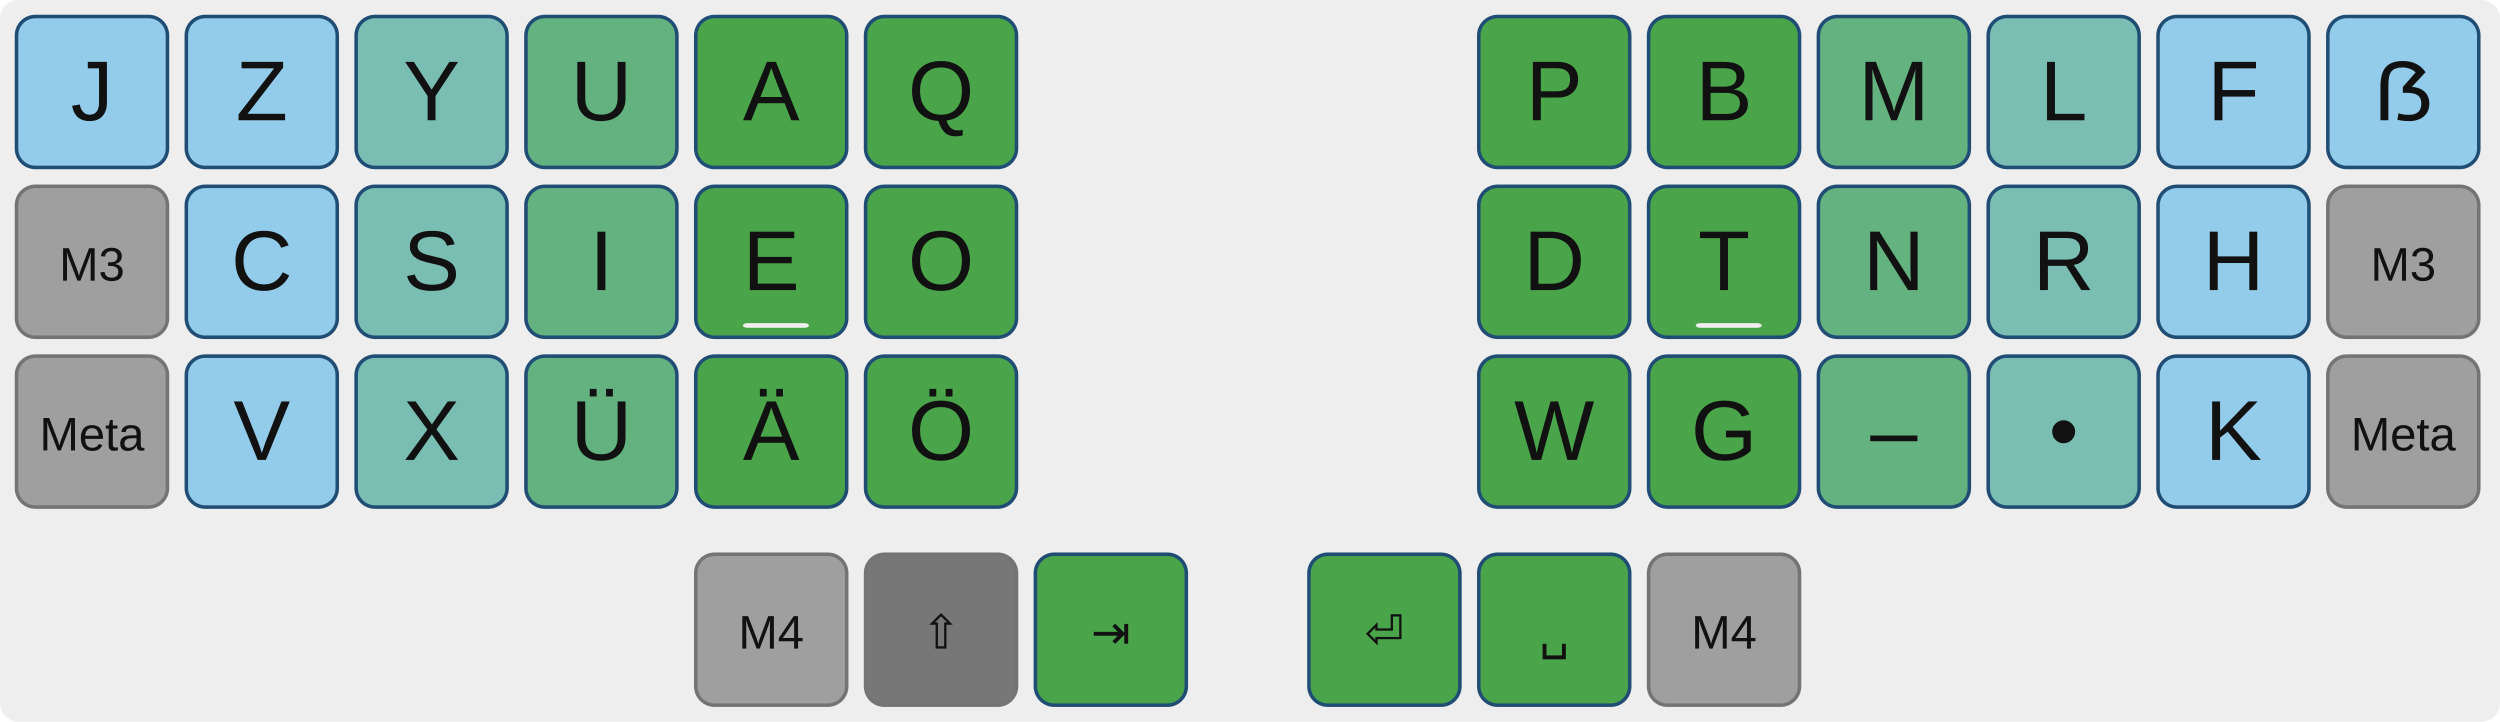
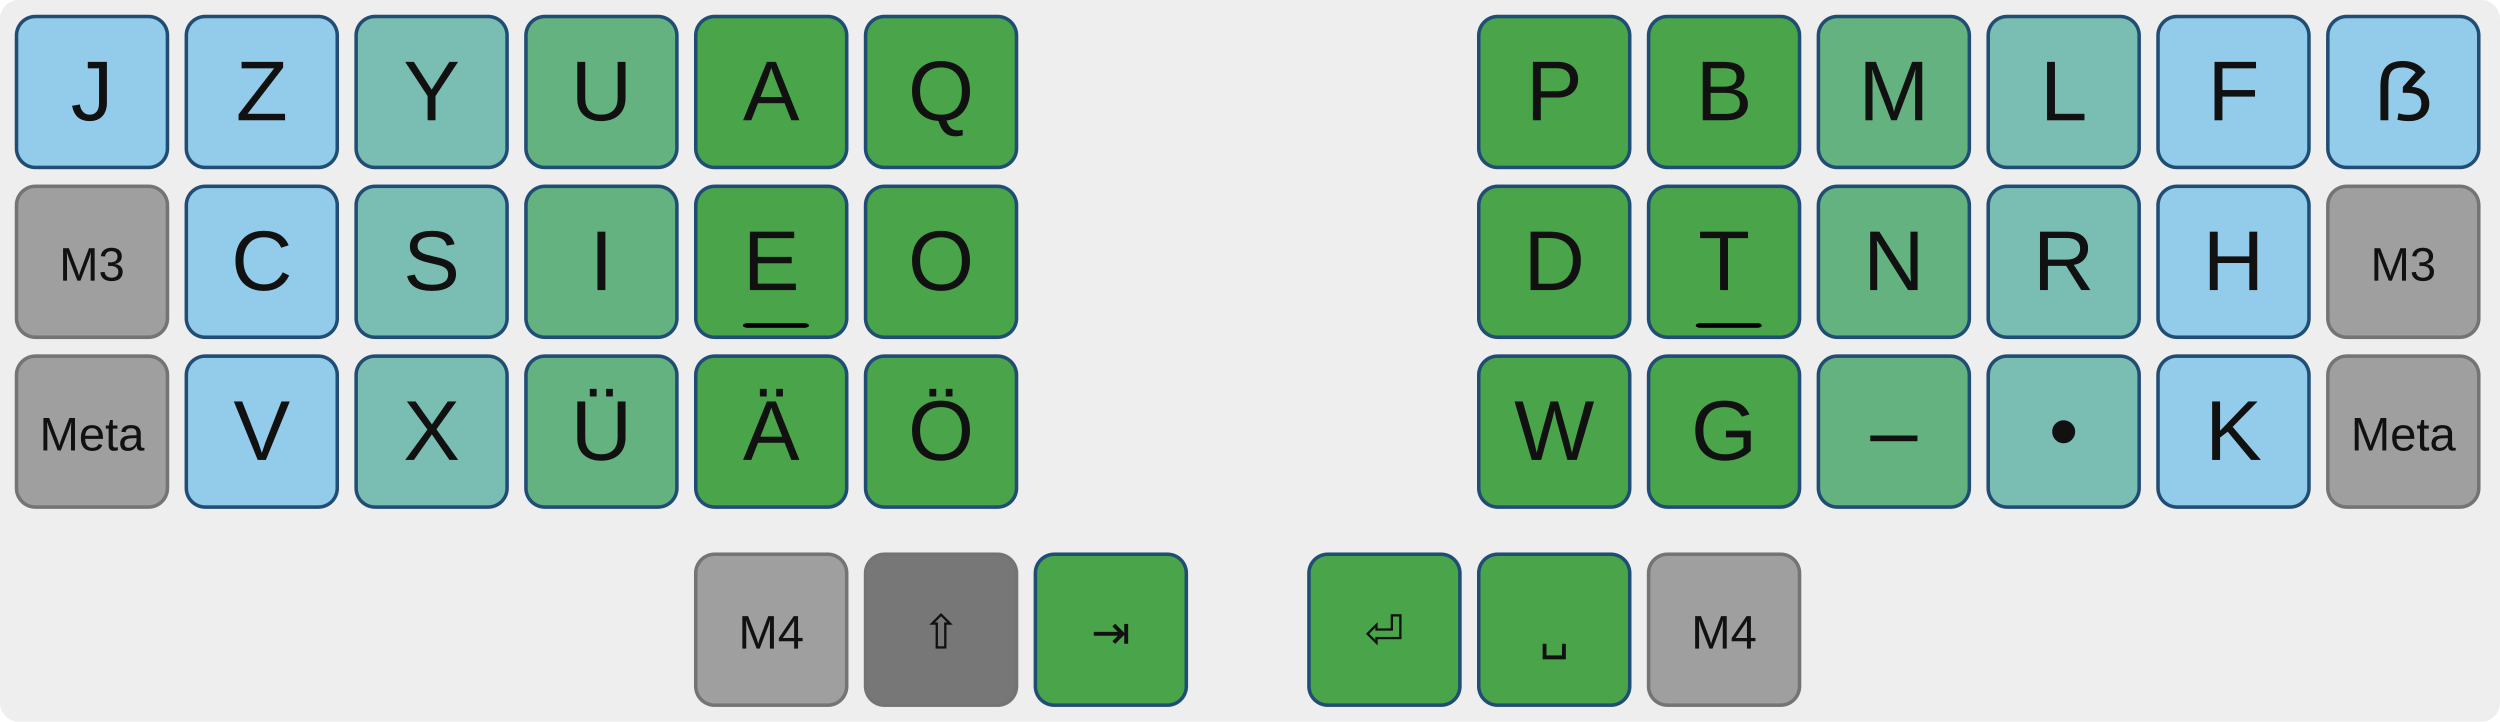
<svg xmlns="http://www.w3.org/2000/svg" xmlns:xlink="http://www.w3.org/1999/xlink" version="1.1" id="Ebene_1" height="153" width="530" viewBox="0 0 530 153" enable-background="new 0 0 535 0" xml:space="preserve">
  <defs id="defs">
    <style type="text/css" id="style46661">
  text.mod, text.key, text.dead {
    fill:#111;
    fill-opacity:1;
      stroke:none;
      font-style:normal;
      font-variant:normal;
      font-weight:normal;
      font-stretch:normal;
      display:inline;
      font-family:Arial;
      writing-mode:lr-tb;
  }

  text.key {
      font-family:Arial;
  }

  text.dead {
      font-family: Gentium Plus Compact;
  }

  text.space, text.dead, text.center, text.key, text.mod {
      text-align:center;
      text-anchor:middle;
  }

  text.key { font-size:18px; }
  text.dead { font-size:18px; }
  text.mod { font-size:10px; }
  text.big { font-size:12px; }

  .key {
  stroke-width:0.75;
  }

  .grey { fill:#949494; stroke:#696969; }
  .grey { fill:#9f9f9f; stroke:#747474; }

  .numpad { fill:#afaa9f; stroke:#747474; }

  /* bootstrap colors */
  .l5, .r5 { fill:#93CCEA; }
  .l4, .r4 { fill:#7abeb3; }
  .l3, .r3 { fill:#63b280; }
  .l2, .r2 { fill:#4aa44a; }
  .l1, .r1 { fill:#4aa44a; }

  /* btn bg hover, unused */
  .l2, .r2 { stroke:#3071a9; }
  .l3, .r3 { stroke:#449d44; }
  .l4, .r4 { stroke:#c9302c; }
  .l5, .r5 { stroke:#ec971f; }

  /* btn border hover */
  .l1, .r1 { stroke:#204d74; }
  .l2, .r2 { stroke:#204d74; }
  .l3, .r3 { stroke:#204d74; }
  .l4, .r4 { stroke:#204d74; }
  .l5, .r5 { stroke:#204d74; }

  

  .pressed {
    
    fill:#777;
  }
  </style>
    <g id="basekey">
      <rect width="32" height="32" rx="4" class="key" id="rect1" />
    </g>
    <g id="nub">
-       <rect width="14" height="1" rx="1" style="fill:#eee;" id="rect2" />
+       <rect width="14" height="1" rx="1" class="nubkey" id="rect2" />
    </g>
  </defs>
  <rect width="100%" height="100%" rx="4" style="fill:#eee" id="rect3" />
  <g transform="translate(3.5,3.5)" id="g62">
    <g transform="translate(0, 0)" id="g32">
      <g transform="translate(0, 0)" id="g5">
        <use xlink:href="#basekey" y="0" class="l5" id="use3" />
        <use xlink:href="#basekey" y="36" class="key grey" id="m3l" />
        <use xlink:href="#basekey" y="72" class="key grey" id="use4" />
        <path d="m 15.517,22.176 q -3.146,0 -3.735,-3.252 l 1.644,-0.272 q 0.158,1.02 0.712,1.591 0.554,0.571 1.389,0.571 0.914,0 1.441,-0.624 0.527,-0.633 0.527,-1.846 V 10.987 H 15.112 V 9.616 h 4.052 v 8.692 q 0,1.802 -0.976,2.839 -0.976,1.028 -2.672,1.028 z" id="text4" class="key" style="font-size:18px;font-family:Arial;text-align:center;text-anchor:middle;fill:#111111;stroke-width:0.75" aria-label="J" />
        <path d="m 15.724,56 v -4.59 q 0,-0.762 0.044,-1.465 -0.239,0.874 -0.43,1.367 L 13.561,56 h -0.654 l -1.802,-4.688 -0.273,-0.83 -0.161,-0.537 0.015,0.542 0.02,0.923 V 56 H 9.875 v -6.88 h 1.226 l 1.831,4.771 q 0.098,0.288 0.186,0.62 0.093,0.327 0.122,0.474 0.039,-0.195 0.161,-0.591 0.127,-0.4 0.171,-0.503 l 1.797,-4.771 h 1.196 V 56 Z m 6.782,-1.899 q 0,0.952 -0.605,1.475 -0.605,0.522 -1.729,0.522 -1.045,0 -1.67,-0.469 -0.62,-0.474 -0.737,-1.396 l 0.908,-0.083 q 0.176,1.221 1.499,1.221 0.664,0 1.04,-0.327 0.381,-0.327 0.381,-0.972 0,-0.562 -0.435,-0.874 -0.43,-0.317 -1.245,-0.317 h -0.498 v -0.762 h 0.479 q 0.723,0 1.118,-0.312 0.4,-0.317 0.4,-0.874 0,-0.552 -0.327,-0.869 -0.322,-0.322 -0.962,-0.322 -0.581,0 -0.942,0.298 -0.356,0.298 -0.415,0.84 l -0.884,-0.068 q 0.098,-0.845 0.698,-1.318 0.605,-0.474 1.553,-0.474 1.035,0 1.606,0.483 0.576,0.479 0.576,1.338 0,0.659 -0.371,1.074 -0.366,0.41 -1.069,0.557 v 0.02 q 0.771,0.083 1.201,0.518 0.43,0.435 0.43,1.094 z" id="m3ltxt" class="mod" style="font-size:10px;font-family:Arial;text-align:center;text-anchor:middle;fill:#111111" aria-label="M3" />
        <path d="m 11.554,92 v -4.59 q 0,-0.762 0.044,-1.465 -0.239,0.874 -0.43,1.367 L 9.391,92 H 8.737 l -1.802,-4.688 -0.273,-0.83 -0.161,-0.537 0.015,0.542 0.02,0.923 V 92 H 5.705 v -6.88 h 1.226 l 1.831,4.771 q 0.098,0.288 0.186,0.62 0.093,0.327 0.122,0.474 0.039,-0.195 0.161,-0.591 0.127,-0.4 0.171,-0.503 l 1.797,-4.771 h 1.196 V 92 Z m 3.008,-2.456 q 0,0.908 0.376,1.401 0.376,0.493 1.099,0.493 0.571,0 0.913,-0.229 0.347,-0.229 0.469,-0.581 l 0.771,0.22 q -0.474,1.25 -2.153,1.25 -1.172,0 -1.787,-0.698 -0.61,-0.698 -0.61,-2.075 0,-1.309 0.61,-2.007 0.615,-0.698 1.753,-0.698 2.329,0 2.329,2.808 v 0.117 z m 2.861,-0.674 q -0.073,-0.835 -0.425,-1.216 -0.352,-0.386 -1.011,-0.386 -0.64,0 -1.016,0.43 -0.371,0.425 -0.4,1.172 z m 4.058,3.091 q -0.435,0.117 -0.889,0.117 -1.055,0 -1.055,-1.196 v -3.525 h -0.61 v -0.64 h 0.645 l 0.259,-1.182 h 0.586 v 1.182 h 0.977 v 0.64 h -0.977 v 3.335 q 0,0.381 0.122,0.537 0.127,0.151 0.435,0.151 0.176,0 0.508,-0.068 z m 2.095,0.137 q -0.796,0 -1.196,-0.42 -0.4,-0.42 -0.4,-1.152 0,-0.82 0.537,-1.26 0.542,-0.439 1.743,-0.469 l 1.187,-0.02 v -0.288 q 0,-0.645 -0.273,-0.923 -0.273,-0.278 -0.859,-0.278 -0.591,0 -0.859,0.2 -0.269,0.2 -0.322,0.64 l -0.918,-0.083 q 0.225,-1.426 2.119,-1.426 0.996,0 1.499,0.459 0.503,0.454 0.503,1.318 v 2.275 q 0,0.391 0.103,0.591 0.103,0.195 0.391,0.195 0.127,0 0.288,-0.034 v 0.547 q -0.332,0.078 -0.679,0.078 -0.488,0 -0.713,-0.254 -0.22,-0.259 -0.249,-0.806 h -0.029 q -0.337,0.605 -0.786,0.859 -0.444,0.249 -1.084,0.249 z m 0.2,-0.659 q 0.483,0 0.859,-0.22 0.376,-0.22 0.591,-0.601 0.22,-0.386 0.22,-0.791 v -0.435 l -0.962,0.02 q -0.62,0.01 -0.942,0.127 -0.317,0.117 -0.488,0.361 -0.171,0.244 -0.171,0.64 0,0.43 0.229,0.664 0.234,0.234 0.664,0.234 z" id="text5" class="mod" style="font-size:10px;font-family:Arial;text-align:center;text-anchor:middle;fill:#111111" aria-label="Meta" />
      </g>
      <g transform="translate(36, 0)" id="g9">
        <use xlink:href="#basekey" y="0" class="l5" id="use5" />
        <use xlink:href="#basekey" y="36" class="l5" id="use6" />
        <use xlink:href="#basekey" y="72" class="l5" id="use7" />
        <path d="M 20.935,22 H 11.074 v -1.257 l 7.541,-9.756 H 11.715 V 9.616 h 8.807 v 1.222 l -7.541,9.791 h 7.954 z" id="text7" class="key" style="font-size:18px;font-family:Arial;text-align:center;text-anchor:middle;fill:#111111;stroke-width:0.75" aria-label="Z" />
        <path d="m 16.461,46.803 q -2.057,0 -3.199,1.327 -1.143,1.318 -1.143,3.621 0,2.276 1.187,3.665 1.195,1.38 3.226,1.38 2.602,0 3.911,-2.575 l 1.371,0.686 q -0.765,1.6 -2.153,2.435 -1.38,0.835 -3.208,0.835 -1.872,0 -3.243,-0.773 -1.362,-0.782 -2.083,-2.224 -0.712,-1.45 -0.712,-3.428 0,-2.962 1.6,-4.641 1.6,-1.679 4.43,-1.679 1.978,0 3.305,0.773 1.327,0.773 1.951,2.294 l -1.591,0.527 q -0.431,-1.081 -1.389,-1.652 -0.949,-0.571 -2.259,-0.571 z" id="text8" class="key" style="font-size:18px;font-family:Arial;text-align:center;text-anchor:middle;fill:#111111;stroke-width:0.75" aria-label="C" />
        <path d="M 16.87,94 H 15.13 L 10.076,81.616 h 1.767 l 3.428,8.719 0.738,2.188 0.738,-2.188 3.41,-8.719 h 1.767 z" id="text9" class="key" style="font-size:18px;font-family:Arial;text-align:center;text-anchor:middle;fill:#111111;stroke-width:0.75" aria-label="V" />
      </g>
      <g transform="translate(72, 0)" id="g13">
        <use xlink:href="#basekey" y="0" class="l4" id="use9" />
        <use xlink:href="#basekey" y="36" class="l4" id="use10" />
        <use xlink:href="#basekey" y="72" class="l4" id="use11" />
        <path d="M 16.826,16.867 V 22 H 15.156 V 16.867 L 10.393,9.616 h 1.846 l 3.771,5.897 3.753,-5.897 h 1.846 z" id="text11" class="key" style="font-size:18px;font-family:Arial;text-align:center;text-anchor:middle;fill:#111111;stroke-width:0.75" aria-label="Y" />
        <path d="m 21.177,54.581 q 0,1.714 -1.345,2.654 -1.336,0.94 -3.771,0.94 -4.526,0 -5.247,-3.146 l 1.626,-0.325 q 0.281,1.116 1.195,1.644 0.914,0.519 2.487,0.519 1.626,0 2.505,-0.554 0.888,-0.562 0.888,-1.644 0,-0.606 -0.281,-0.984 -0.272,-0.378 -0.773,-0.624 -0.501,-0.246 -1.195,-0.413 -0.694,-0.167 -1.538,-0.36 -1.468,-0.325 -2.232,-0.65 -0.756,-0.325 -1.195,-0.721 -0.439,-0.404 -0.677,-0.94 -0.229,-0.536 -0.229,-1.23 0,-1.591 1.213,-2.452 1.222,-0.861 3.489,-0.861 2.109,0 3.226,0.65 1.116,0.642 1.564,2.197 l -1.652,0.29 q -0.272,-0.984 -1.037,-1.424 -0.765,-0.448 -2.118,-0.448 -1.485,0 -2.268,0.492 -0.782,0.492 -0.782,1.468 0,0.571 0.299,0.949 0.308,0.369 0.879,0.633 0.571,0.255 2.276,0.633 0.571,0.132 1.134,0.272 0.571,0.132 1.09,0.325 0.519,0.185 0.967,0.439 0.457,0.255 0.791,0.624 0.334,0.369 0.519,0.87 0.193,0.501 0.193,1.178 z" id="text12" class="key" style="font-size:18px;font-family:Arial;text-align:center;text-anchor:middle;fill:#111111;stroke-width:0.75" aria-label="S" />
        <path d="M 19.771,94 16.053,88.586 12.256,94 h -1.854 l 4.711,-6.434 -4.351,-5.95 h 1.854 l 3.445,4.86 3.349,-4.86 h 1.854 L 17.028,87.505 21.625,94 Z" id="text13" class="key" style="font-size:18px;font-family:Arial;text-align:center;text-anchor:middle;fill:#111111;stroke-width:0.75" aria-label="X" />
      </g>
      <g transform="translate(108, 0)" id="g17">
        <use xlink:href="#basekey" y="0" class="l3" id="use13" />
        <use xlink:href="#basekey" y="36" class="l3" id="use14" />
        <use xlink:href="#basekey" y="72" class="l3" id="use15" />
        <path d="m 15.925,22.176 q -1.521,0 -2.654,-0.554 Q 12.137,21.068 11.513,20.014 10.889,18.959 10.889,17.5 V 9.616 h 1.679 v 7.743 q 0,1.696 0.861,2.575 0.861,0.879 2.487,0.879 1.67,0 2.593,-0.905 0.932,-0.914 0.932,-2.663 V 9.616 h 1.67 v 7.726 q 0,1.503 -0.642,2.593 -0.633,1.09 -1.802,1.67 -1.16,0.571 -2.742,0.571 z" id="text15" class="key" style="font-size:18px;font-family:Arial;text-align:center;text-anchor:middle;fill:#111111;stroke-width:0.75" aria-label="U" />
        <path d="M 15.161,58 V 45.616 h 1.679 V 58 Z" id="text16" class="key" style="font-size:18px;font-family:Arial;text-align:center;text-anchor:middle;fill:#111111;stroke-width:0.75" aria-label="I" />
        <path d="m 15.925,94.176 q -1.521,0 -2.654,-0.554 Q 12.137,93.068 11.513,92.014 10.889,90.959 10.889,89.5 v -7.884 h 1.679 v 7.743 q 0,1.696 0.861,2.575 0.861,0.879 2.487,0.879 1.67,0 2.593,-0.905 0.932,-0.914 0.932,-2.663 v -7.629 h 1.67 v 7.726 q 0,1.503 -0.642,2.593 -0.633,1.09 -1.802,1.67 -1.16,0.571 -2.742,0.571 z m 1.072,-13.623 v -1.617 h 1.433 v 1.617 z m -3.463,0 v -1.617 h 1.45 v 1.617 z" id="text17" class="key" style="font-size:18px;font-family:Arial;text-align:center;text-anchor:middle;fill:#111111;stroke-width:0.75" aria-label="Ü" />
      </g>
      <g transform="translate(144,0)" id="g21">
        <use xlink:href="#basekey" y="0" class="l2" id="use17" />
        <use xlink:href="#basekey" y="36" class="l2" id="use18" />
        <use xlink:href="#basekey" y="72" class="l2" id="use19" />
        <path d="M 20.254,22 18.839,18.379 H 13.196 L 11.772,22 H 10.032 L 15.086,9.616 h 1.907 L 21.968,22 Z m -4.236,-11.118 -0.079,0.246 Q 15.719,11.857 15.288,13 l -1.582,4.069 h 4.632 L 16.747,12.982 q -0.246,-0.606 -0.492,-1.371 z" id="text19" class="key" style="font-size:18px;font-family:Arial;text-align:center;text-anchor:middle;fill:#111111;stroke-width:0.75" aria-label="A" />
        <path d="M 11.474,58 V 45.616 h 9.396 v 1.371 h -7.717 v 3.973 h 7.189 v 1.354 h -7.189 v 4.315 h 8.077 V 58 Z" id="text20" class="key nubkey" style="font-size:18px;font-family:Arial;text-align:center;text-anchor:middle;fill:#111111;stroke-width:0.75" aria-label="E" />
        <path d="M 20.254,94 18.839,90.379 H 13.196 L 11.772,94 h -1.74 l 5.054,-12.384 h 1.907 L 21.968,94 Z m -4.236,-11.118 -0.079,0.246 Q 15.719,83.857 15.288,85 l -1.582,4.069 h 4.632 L 16.747,84.982 q -0.246,-0.606 -0.492,-1.371 z m 1.037,-2.329 v -1.617 h 1.433 v 1.617 z m -3.463,0 v -1.617 h 1.45 v 1.617 z" id="text21" class="key" style="font-size:18px;font-family:Arial;text-align:center;text-anchor:middle;fill:#111111;stroke-width:0.75" aria-label="Ä" />
        <use x="10" y="65" xlink:href="#nub" id="use21" />
      </g>
      <g transform="translate(180,0)" id="g26">
        <use xlink:href="#basekey" y="0" class="l2" id="use22" />
        <use xlink:href="#basekey" y="36" class="l2" id="use23" />
        <use xlink:href="#basekey" y="72" class="l2" id="use24" />
        <path d="m 22.139,15.751 q 0,2.619 -1.318,4.307 -1.318,1.688 -3.665,1.995 0.36,1.107 0.94,1.6 0.589,0.492 1.485,0.492 0.483,0 1.011,-0.114 v 1.178 q -0.817,0.193 -1.564,0.193 -1.327,0 -2.188,-0.756 -0.853,-0.747 -1.397,-2.505 -1.74,-0.088 -3.006,-0.879 -1.257,-0.8 -1.925,-2.215 -0.659,-1.424 -0.659,-3.296 0,-2.971 1.626,-4.641 1.626,-1.679 4.526,-1.679 1.89,0 3.278,0.756 1.389,0.747 2.118,2.18 0.738,1.433 0.738,3.384 z m -1.714,0 q 0,-2.312 -1.16,-3.63 -1.151,-1.318 -3.261,-1.318 -2.127,0 -3.287,1.301 -1.16,1.301 -1.16,3.647 0,2.329 1.169,3.7 1.178,1.362 3.261,1.362 2.145,0 3.287,-1.318 1.151,-1.327 1.151,-3.744 z" id="text24" class="key" style="font-size:18px;font-family:Arial;text-align:center;text-anchor:middle;fill:#111111;stroke-width:0.75" aria-label="Q" />
        <path d="m 22.139,51.751 q 0,1.942 -0.747,3.401 -0.738,1.459 -2.127,2.241 -1.389,0.782 -3.278,0.782 -1.907,0 -3.296,-0.773 -1.38,-0.773 -2.109,-2.232 -0.729,-1.468 -0.729,-3.419 0,-2.971 1.626,-4.641 1.626,-1.679 4.526,-1.679 1.89,0 3.278,0.756 1.389,0.747 2.118,2.18 0.738,1.433 0.738,3.384 z m -1.714,0 q 0,-2.312 -1.16,-3.63 -1.151,-1.318 -3.261,-1.318 -2.127,0 -3.287,1.301 -1.16,1.301 -1.16,3.647 0,2.329 1.169,3.7 1.178,1.362 3.261,1.362 2.145,0 3.287,-1.318 1.151,-1.327 1.151,-3.744 z" id="text25" class="key" style="font-size:18px;font-family:Arial;text-align:center;text-anchor:middle;fill:#111111;stroke-width:0.75" aria-label="O" />
        <path d="m 22.139,87.751 q 0,1.942 -0.747,3.401 -0.738,1.459 -2.127,2.241 -1.389,0.782 -3.278,0.782 -1.907,0 -3.296,-0.773 -1.38,-0.773 -2.109,-2.232 -0.729,-1.468 -0.729,-3.419 0,-2.971 1.626,-4.641 1.626,-1.679 4.526,-1.679 1.89,0 3.278,0.756 1.389,0.747 2.118,2.18 0.738,1.433 0.738,3.384 z m -1.714,0 q 0,-2.312 -1.16,-3.63 -1.151,-1.318 -3.261,-1.318 -2.127,0 -3.287,1.301 -1.16,1.301 -1.16,3.647 0,2.329 1.169,3.7 1.178,1.362 3.261,1.362 2.145,0 3.287,-1.318 1.151,-1.327 1.151,-3.744 z m -3.428,-7.198 v -1.617 h 1.433 v 1.617 z m -3.463,0 v -1.617 h 1.45 v 1.617 z" id="text26" class="key" style="font-size:18px;font-family:Arial;text-align:center;text-anchor:middle;fill:#111111;stroke-width:0.75" aria-label="Ö" />
      </g>
      <g transform="translate(144, 114)" id="g31">
        <g transform="rotate(0)" id="g30">
          <use xlink:href="#basekey" x="0" class="key grey" id="use26" />
          <path d="m 15.724,20 v -4.59 q 0,-0.762 0.044,-1.465 -0.239,0.874 -0.43,1.367 L 13.561,20 h -0.654 l -1.802,-4.688 -0.273,-0.83 -0.161,-0.537 0.015,0.542 0.02,0.923 V 20 H 9.875 v -6.88 h 1.226 l 1.831,4.771 q 0.098,0.288 0.186,0.62 0.093,0.327 0.122,0.474 0.039,-0.195 0.161,-0.591 0.127,-0.4 0.171,-0.503 l 1.797,-4.771 h 1.196 V 20 Z m 5.962,-1.558 V 20 H 20.856 V 18.442 H 17.614 v -0.684 l 3.149,-4.639 h 0.923 v 4.629 h 0.967 v 0.693 z m -0.83,-4.331 q -0.01,0.029 -0.137,0.259 -0.127,0.229 -0.19,0.322 l -1.763,2.598 -0.264,0.361 -0.078,0.098 h 2.432 z" id="m4ltxt" class="mod" style="font-size:10px;font-family:Arial;text-align:center;text-anchor:middle;fill:#111111" aria-label="M4" />
          <g transform="translate(36, 0) rotate(0)" id="g29">
            <use xlink:href="#basekey" x="0" class="key grey pressed" id="use27" />
            <path d="M 17.299,14.453 16,13.154 14.701,14.453 h 0.64 v 5.059 h 1.318 V 14.453 Z M 13.52,14.941 16,12.461 18.48,14.941 H 17.147 V 20 h -2.295 v -5.059 z" id="shiftltxt" class="mod" style="font-size:10px;font-family:Arial;text-align:center;text-anchor:middle;fill:#111111" aria-label="⇧" />
            <g transform="translate(36, 0) rotate(0)" id="g28">
              <use xlink:href="#basekey" x="0" class="l1" id="use28" />
              <path d="m 12.382,16.45 h 5.088 l -1.143,-1.143 0.586,-0.586 1.924,1.924 v -1.875 h 0.83 v 4.199 h -0.83 v -1.885 l -1.924,1.924 -0.586,-0.586 1.143,-1.143 h -5.088 z" id="text28" class="mod" style="font-size:10px;font-family:Arial;text-align:center;text-anchor:middle;fill:#111111" aria-label="⇥" />
            </g>
          </g>
        </g>
      </g>
    </g>
    <g transform="translate(310,0)" id="g61">
      <g transform="translate(36, 114)" id="g37">
        <g transform="rotate(0, 36, 0)" id="g36">
          <use xlink:href="#basekey" x="0" class="key grey" id="use32" />
          <path d="m 15.724,20 v -4.59 q 0,-0.762 0.044,-1.465 -0.239,0.874 -0.43,1.367 L 13.561,20 h -0.654 l -1.802,-4.688 -0.273,-0.83 -0.161,-0.537 0.015,0.542 0.02,0.923 V 20 H 9.875 v -6.88 h 1.226 l 1.831,4.771 q 0.098,0.288 0.186,0.62 0.093,0.327 0.122,0.474 0.039,-0.195 0.161,-0.591 0.127,-0.4 0.171,-0.503 l 1.797,-4.771 h 1.196 V 20 Z m 5.962,-1.558 V 20 H 20.856 V 18.442 H 17.614 v -0.684 l 3.149,-4.639 h 0.923 v 4.629 h 0.967 v 0.693 z m -0.83,-4.331 q -0.01,0.029 -0.137,0.259 -0.127,0.229 -0.19,0.322 l -1.763,2.598 -0.264,0.361 -0.078,0.098 h 2.432 z" id="m4rtxt" class="mod" style="font-size:10px;font-family:Arial;text-align:center;text-anchor:middle;fill:#111111" aria-label="M4" />
          <g transform="translate(-36, 0) rotate(0, 36, 0)" id="g35">
            <use xlink:href="#basekey" x="0" class="l1" id="use33" />
            <path d="m 14.359,21.445 h 3.281 v -2.461 h 0.82 v 3.291 h -4.922 v -3.291 h 0.82 z" id="text33" class="mod space" style="font-size:10px;font-family:Arial;text-align:center;text-anchor:middle;fill:#111111" aria-label="␣" />
            <g transform="translate(-36, 0) rotate(0, 36, 0)" id="g34">
              <use xlink:href="#basekey" x="0" class="l1" id="use34" />
              <path d="m 14.56,19.346 -2.48,-2.48 2.48,-2.48 v 1.333 h 2.769 v -3.008 h 2.295 l -0.005,5.303 H 14.56 Z m -0.488,-3.14 v -0.64 l -1.299,1.299 1.299,1.299 v -0.64 h 5.059 l 0.005,-4.326 h -1.318 l -0.005,3.008 z" id="returntxt" class="mod" style="font-size:10px;font-family:Arial;text-align:center;text-anchor:middle;fill:#111111" aria-label="⏎" />
            </g>
          </g>
        </g>
      </g>
      <g transform="translate(0,0)" id="g41">
        <use xlink:href="#basekey" y="0" class="l2" id="use37" />
        <use xlink:href="#basekey" y="36" class="l2" id="use38" />
        <use xlink:href="#basekey" y="72" class="l2" id="use39" />
        <path d="m 21.054,13.343 q 0,1.758 -1.151,2.795 -1.143,1.037 -3.111,1.037 H 13.152 V 22 H 11.474 V 9.616 h 5.212 q 2.083,0 3.226,0.976 1.143,0.976 1.143,2.751 z m -1.688,0.018 q 0,-2.399 -2.883,-2.399 h -3.331 v 4.887 h 3.401 q 2.812,0 2.812,-2.487 z" id="text39" class="key" style="font-size:18px;font-family:Arial;text-align:center;text-anchor:middle;fill:#111111;stroke-width:0.75" aria-label="P" />
        <path d="m 21.638,51.681 q 0,1.916 -0.747,3.357 -0.747,1.433 -2.118,2.197 Q 17.402,58 15.609,58 H 10.977 V 45.616 h 4.096 q 3.146,0 4.852,1.582 1.714,1.573 1.714,4.482 z m -1.688,0 q 0,-2.303 -1.266,-3.507 -1.257,-1.213 -3.647,-1.213 h -2.382 v 9.694 h 2.76 q 1.362,0 2.391,-0.598 1.037,-0.598 1.591,-1.723 0.554,-1.125 0.554,-2.654 z" id="text40" class="key" style="font-size:18px;font-family:Arial;text-align:center;text-anchor:middle;fill:#111111;stroke-width:0.75" aria-label="D" />
        <path d="M 20.786,94 H 18.782 L 16.637,86.134 Q 16.426,85.396 16.022,83.488 15.793,84.508 15.635,85.193 15.477,85.879 13.236,94 H 11.232 L 7.584,81.616 h 1.749 l 2.224,7.866 q 0.396,1.477 0.729,3.041 0.211,-0.967 0.483,-2.109 0.281,-1.143 2.443,-8.798 h 1.608 l 2.153,7.708 q 0.492,1.89 0.773,3.199 l 0.079,-0.308 q 0.237,-1.011 0.387,-1.644 0.149,-0.642 2.47,-8.956 h 1.749 z" id="text41" class="key" style="font-size:18px;font-family:Arial;text-align:center;text-anchor:middle;fill:#111111;stroke-width:0.75" aria-label="W" />
      </g>
      <g transform="translate(36,0)" id="g45">
        <use xlink:href="#basekey" y="0" class="r2" id="use41" />
        <use xlink:href="#basekey" y="36" class="r2" id="use42" />
        <use xlink:href="#basekey" y="72" class="r2" id="use43" />
        <path d="m 21.054,18.511 q 0,1.652 -1.204,2.575 Q 18.646,22 16.501,22 H 11.474 V 9.616 h 4.5 q 4.359,0 4.359,3.006 0,1.099 -0.615,1.846 -0.615,0.747 -1.74,1.002 1.477,0.176 2.276,0.993 0.8,0.809 0.8,2.048 z m -2.408,-5.687 q 0,-1.002 -0.686,-1.433 -0.686,-0.431 -1.986,-0.431 h -2.821 v 3.92 h 2.821 q 1.345,0 2.004,-0.501 0.668,-0.51 0.668,-1.556 z m 0.712,5.555 q 0,-2.188 -3.076,-2.188 h -3.129 v 4.465 h 3.261 q 1.538,0 2.241,-0.571 0.703,-0.571 0.703,-1.705 z" id="text43" class="key" style="font-size:18px;font-family:Arial;text-align:center;text-anchor:middle;fill:#111111;stroke-width:0.75" aria-label="B" />
        <path d="M 16.831,46.987 V 58 H 15.161 V 46.987 h -4.254 v -1.371 h 10.178 v 1.371 z" id="text44" class="key nubkey" style="font-size:18px;font-family:Arial;text-align:center;text-anchor:middle;fill:#111111;stroke-width:0.75" aria-label="T" />
        <path d="m 9.905,87.751 q 0,-3.015 1.617,-4.667 1.617,-1.652 4.544,-1.652 2.057,0 3.34,0.694 1.283,0.694 1.978,2.224 l -1.6,0.475 q -0.527,-1.055 -1.459,-1.538 -0.923,-0.483 -2.303,-0.483 -2.145,0 -3.278,1.301 -1.134,1.292 -1.134,3.647 0,2.347 1.204,3.709 1.204,1.354 3.331,1.354 1.213,0 2.259,-0.369 1.055,-0.369 1.705,-1.002 v -2.232 h -3.7 v -1.406 h 5.247 v 4.271 q -0.984,1.002 -2.417,1.556 -1.424,0.545 -3.094,0.545 -1.942,0 -3.349,-0.773 -1.406,-0.773 -2.153,-2.224 -0.738,-1.459 -0.738,-3.428 z" id="text45" class="key" style="font-size:18px;font-family:Arial;text-align:center;text-anchor:middle;fill:#111111;stroke-width:0.75" aria-label="G" />
        <use x="10" y="65" xlink:href="#nub" id="use45" />
      </g>
      <g transform="translate(72,0)" id="g50">
        <use xlink:href="#basekey" y="0" class="r3" id="use46" />
        <use xlink:href="#basekey" y="36" class="r3" id="use47" />
        <use xlink:href="#basekey" y="72" class="r3" id="use48" />
        <path d="m 20.509,22 v -8.262 q 0,-1.371 0.079,-2.637 -0.431,1.573 -0.773,2.461 L 16.615,22 H 15.438 l -3.243,-8.438 -0.492,-1.494 -0.29,-0.967 0.026,0.976 0.035,1.661 V 22 H 9.979 V 9.616 h 2.206 l 3.296,8.587 q 0.176,0.519 0.334,1.116 0.167,0.589 0.22,0.853 0.07,-0.352 0.29,-1.063 0.229,-0.721 0.308,-0.905 l 3.234,-8.587 h 2.153 V 22 Z" id="text48" class="key" style="font-size:18px;font-family:Arial;text-align:center;text-anchor:middle;fill:#111111;stroke-width:0.75" aria-label="M" />
        <path d="m 19.01,58 -6.627,-10.547 0.044,0.853 0.044,1.468 V 58 h -1.494 V 45.616 h 1.951 l 6.697,10.617 Q 19.52,54.511 19.52,53.737 v -8.121 h 1.512 V 58 Z" id="text49" class="key" style="font-size:18px;font-family:Arial;text-align:center;text-anchor:middle;fill:#111111;stroke-width:0.75" aria-label="N" />
        <path d="m 10.995,90.036 v -1.204 h 10.002 v 1.204 z" id="text50" class="key" style="font-size:18px;font-family:Arial;text-align:center;text-anchor:middle;fill:#111111;stroke-width:0.75" aria-label="–" />
      </g>
      <g transform="translate(108,0)" id="g54">
        <use xlink:href="#basekey" y="0" class="r4" id="use50" />
        <use xlink:href="#basekey" y="36" class="r4" id="use51" />
        <use xlink:href="#basekey" y="72" class="r4" id="use52" />
        <path d="M 12.471,22 V 9.616 h 1.679 V 20.629 h 6.258 V 22 Z" id="text52" class="key" style="font-size:18px;font-family:Arial;text-align:center;text-anchor:middle;fill:#111111;stroke-width:0.75" aria-label="L" />
        <path d="M 19.731,58 16.514,52.858 H 12.656 V 58 H 10.977 V 45.616 h 5.827 q 2.092,0 3.226,0.94 1.143,0.932 1.143,2.602 0,1.38 -0.809,2.32 -0.8,0.94 -2.215,1.187 L 21.665,58 Z m -0.246,-8.824 q 0,-1.081 -0.738,-1.644 -0.729,-0.571 -2.109,-0.571 h -3.981 v 4.57 h 4.052 q 1.327,0 2.048,-0.615 0.729,-0.624 0.729,-1.74 z" id="text53" class="key" style="font-size:18px;font-family:Arial;text-align:center;text-anchor:middle;fill:#111111;stroke-width:0.75" aria-label="R" />
        <path d="m 18.439,88.006 q 0,0.993 -0.721,1.731 -0.712,0.738 -1.749,0.738 -0.993,0 -1.705,-0.729 -0.703,-0.729 -0.703,-1.74 0,-1.011 0.712,-1.705 0.712,-0.703 1.696,-0.703 1.02,0 1.74,0.712 0.729,0.703 0.729,1.696 z" id="text54" class="key" style="font-size:18px;font-family:Arial;text-align:center;text-anchor:middle;fill:#111111;stroke-width:0.75" aria-label="•" />
      </g>
      <g transform="translate(144,0)" id="g58">
        <use xlink:href="#basekey" y="0" class="r5" id="use54" />
        <use xlink:href="#basekey" y="36" class="r5" id="use55" />
        <use xlink:href="#basekey" y="72" class="r5" id="use56" />
        <path d="m 13.658,10.987 v 4.605 h 6.908 v 1.389 H 13.658 V 22 H 11.979 V 9.616 h 8.798 v 1.371 z" id="text56" class="key" style="font-size:18px;font-family:Arial;text-align:center;text-anchor:middle;fill:#111111;stroke-width:0.75" aria-label="F" />
        <path d="M 19.353,58 V 52.261 H 12.656 V 58 H 10.977 V 45.616 h 1.679 v 5.238 h 6.697 v -5.238 h 1.679 V 58 Z" id="text57" class="key" style="font-size:18px;font-family:Arial;text-align:center;text-anchor:middle;fill:#111111;stroke-width:0.75" aria-label="H" />
        <path d="m 19.718,94 -4.948,-5.977 -1.617,1.23 V 94 H 11.474 V 81.616 h 1.679 v 6.205 l 5.968,-6.205 h 1.978 L 15.824,86.995 21.801,94 Z" id="text58" class="key" style="font-size:18px;font-family:Arial;text-align:center;text-anchor:middle;fill:#111111;stroke-width:0.75" aria-label="K" />
      </g>
      <g transform="translate(180,0)" id="g60">
        <use xlink:href="#basekey" y="0" class="r5" id="use58" />
        <use xlink:href="#basekey" y="36" class="key grey" id="m3r" />
        <use xlink:href="#basekey" y="72" class="key grey" id="use59" />
        <path d="m 21.515,18.484 q 0,1.125 -0.527,1.96 -0.519,0.835 -1.494,1.283 -0.967,0.448 -2.215,0.448 -1.389,0 -2.531,-0.281 l 0.237,-1.389 q 0.94,0.343 2.188,0.343 1.354,0 2.004,-0.624 0.65,-0.624 0.65,-1.74 0,-1.23 -0.738,-1.767 -0.738,-0.545 -2.584,-0.545 h -0.606 v -1.23 l 2.716,-3.085 q -0.439,-0.483 -1.195,-0.765 -0.756,-0.29 -1.512,-0.29 -0.87,0 -1.459,0.202 -0.589,0.202 -0.94,0.615 -0.352,0.413 -0.519,1.107 -0.158,0.694 -0.158,2.013 V 22 h -1.679 v -7.102 q 0,-2.892 1.134,-4.175 1.143,-1.292 3.639,-1.292 3.129,0 4.799,2.364 l -2.909,3.12 q 1.758,0.123 2.725,1.055 0.976,0.932 0.976,2.514 z" id="text59" class="key" style="font-size:18px;font-family:Arial;text-align:center;text-anchor:middle;fill:#111111;stroke-width:0.75" aria-label="ẞ" />
        <path d="m 15.724,56 v -4.59 q 0,-0.762 0.044,-1.465 -0.239,0.874 -0.43,1.367 L 13.561,56 h -0.654 l -1.802,-4.688 -0.273,-0.83 -0.161,-0.537 0.015,0.542 0.02,0.923 V 56 H 9.875 v -6.88 h 1.226 l 1.831,4.771 q 0.098,0.288 0.186,0.62 0.093,0.327 0.122,0.474 0.039,-0.195 0.161,-0.591 0.127,-0.4 0.171,-0.503 l 1.797,-4.771 h 1.196 V 56 Z m 6.782,-1.899 q 0,0.952 -0.605,1.475 -0.605,0.522 -1.729,0.522 -1.045,0 -1.67,-0.469 -0.62,-0.474 -0.737,-1.396 l 0.908,-0.083 q 0.176,1.221 1.499,1.221 0.664,0 1.04,-0.327 0.381,-0.327 0.381,-0.972 0,-0.562 -0.435,-0.874 -0.43,-0.317 -1.245,-0.317 h -0.498 v -0.762 h 0.479 q 0.723,0 1.118,-0.312 0.4,-0.317 0.4,-0.874 0,-0.552 -0.327,-0.869 -0.322,-0.322 -0.962,-0.322 -0.581,0 -0.942,0.298 -0.356,0.298 -0.415,0.84 l -0.884,-0.068 q 0.098,-0.845 0.698,-1.318 0.605,-0.474 1.553,-0.474 1.035,0 1.606,0.483 0.576,0.479 0.576,1.338 0,0.659 -0.371,1.074 -0.366,0.41 -1.069,0.557 v 0.02 q 0.771,0.083 1.201,0.518 0.43,0.435 0.43,1.094 z" id="m3rtxt" class="mod" style="font-size:10px;font-family:Arial;text-align:center;text-anchor:middle;fill:#111111" aria-label="M3" />
        <path d="m 11.554,92 v -4.59 q 0,-0.762 0.044,-1.465 -0.239,0.874 -0.43,1.367 L 9.391,92 H 8.737 l -1.802,-4.688 -0.273,-0.83 -0.161,-0.537 0.015,0.542 0.02,0.923 V 92 H 5.705 v -6.88 h 1.226 l 1.831,4.771 q 0.098,0.288 0.186,0.62 0.093,0.327 0.122,0.474 0.039,-0.195 0.161,-0.591 0.127,-0.4 0.171,-0.503 l 1.797,-4.771 h 1.196 V 92 Z m 3.008,-2.456 q 0,0.908 0.376,1.401 0.376,0.493 1.099,0.493 0.571,0 0.913,-0.229 0.347,-0.229 0.469,-0.581 l 0.771,0.22 q -0.474,1.25 -2.153,1.25 -1.172,0 -1.787,-0.698 -0.61,-0.698 -0.61,-2.075 0,-1.309 0.61,-2.007 0.615,-0.698 1.753,-0.698 2.329,0 2.329,2.808 v 0.117 z m 2.861,-0.674 q -0.073,-0.835 -0.425,-1.216 -0.352,-0.386 -1.011,-0.386 -0.64,0 -1.016,0.43 -0.371,0.425 -0.4,1.172 z m 4.058,3.091 q -0.435,0.117 -0.889,0.117 -1.055,0 -1.055,-1.196 v -3.525 h -0.61 v -0.64 h 0.645 l 0.259,-1.182 h 0.586 v 1.182 h 0.977 v 0.64 h -0.977 v 3.335 q 0,0.381 0.122,0.537 0.127,0.151 0.435,0.151 0.176,0 0.508,-0.068 z m 2.095,0.137 q -0.796,0 -1.196,-0.42 -0.4,-0.42 -0.4,-1.152 0,-0.82 0.537,-1.26 0.542,-0.439 1.743,-0.469 l 1.187,-0.02 v -0.288 q 0,-0.645 -0.273,-0.923 -0.273,-0.278 -0.859,-0.278 -0.591,0 -0.859,0.2 -0.269,0.2 -0.322,0.64 l -0.918,-0.083 q 0.225,-1.426 2.119,-1.426 0.996,0 1.499,0.459 0.503,0.454 0.503,1.318 v 2.275 q 0,0.391 0.103,0.591 0.103,0.195 0.391,0.195 0.127,0 0.288,-0.034 v 0.547 q -0.332,0.078 -0.679,0.078 -0.488,0 -0.713,-0.254 -0.22,-0.259 -0.249,-0.806 h -0.029 q -0.337,0.605 -0.786,0.859 -0.444,0.249 -1.084,0.249 z m 0.2,-0.659 q 0.483,0 0.859,-0.22 0.376,-0.22 0.591,-0.601 0.22,-0.386 0.22,-0.791 v -0.435 l -0.962,0.02 q -0.62,0.01 -0.942,0.127 -0.317,0.117 -0.488,0.361 -0.171,0.244 -0.171,0.64 0,0.43 0.229,0.664 0.234,0.234 0.664,0.234 z" id="text60" class="mod" style="font-size:10px;font-family:Arial;text-align:center;text-anchor:middle;fill:#111111" aria-label="Meta" />
      </g>
    </g>
  </g>
</svg>
